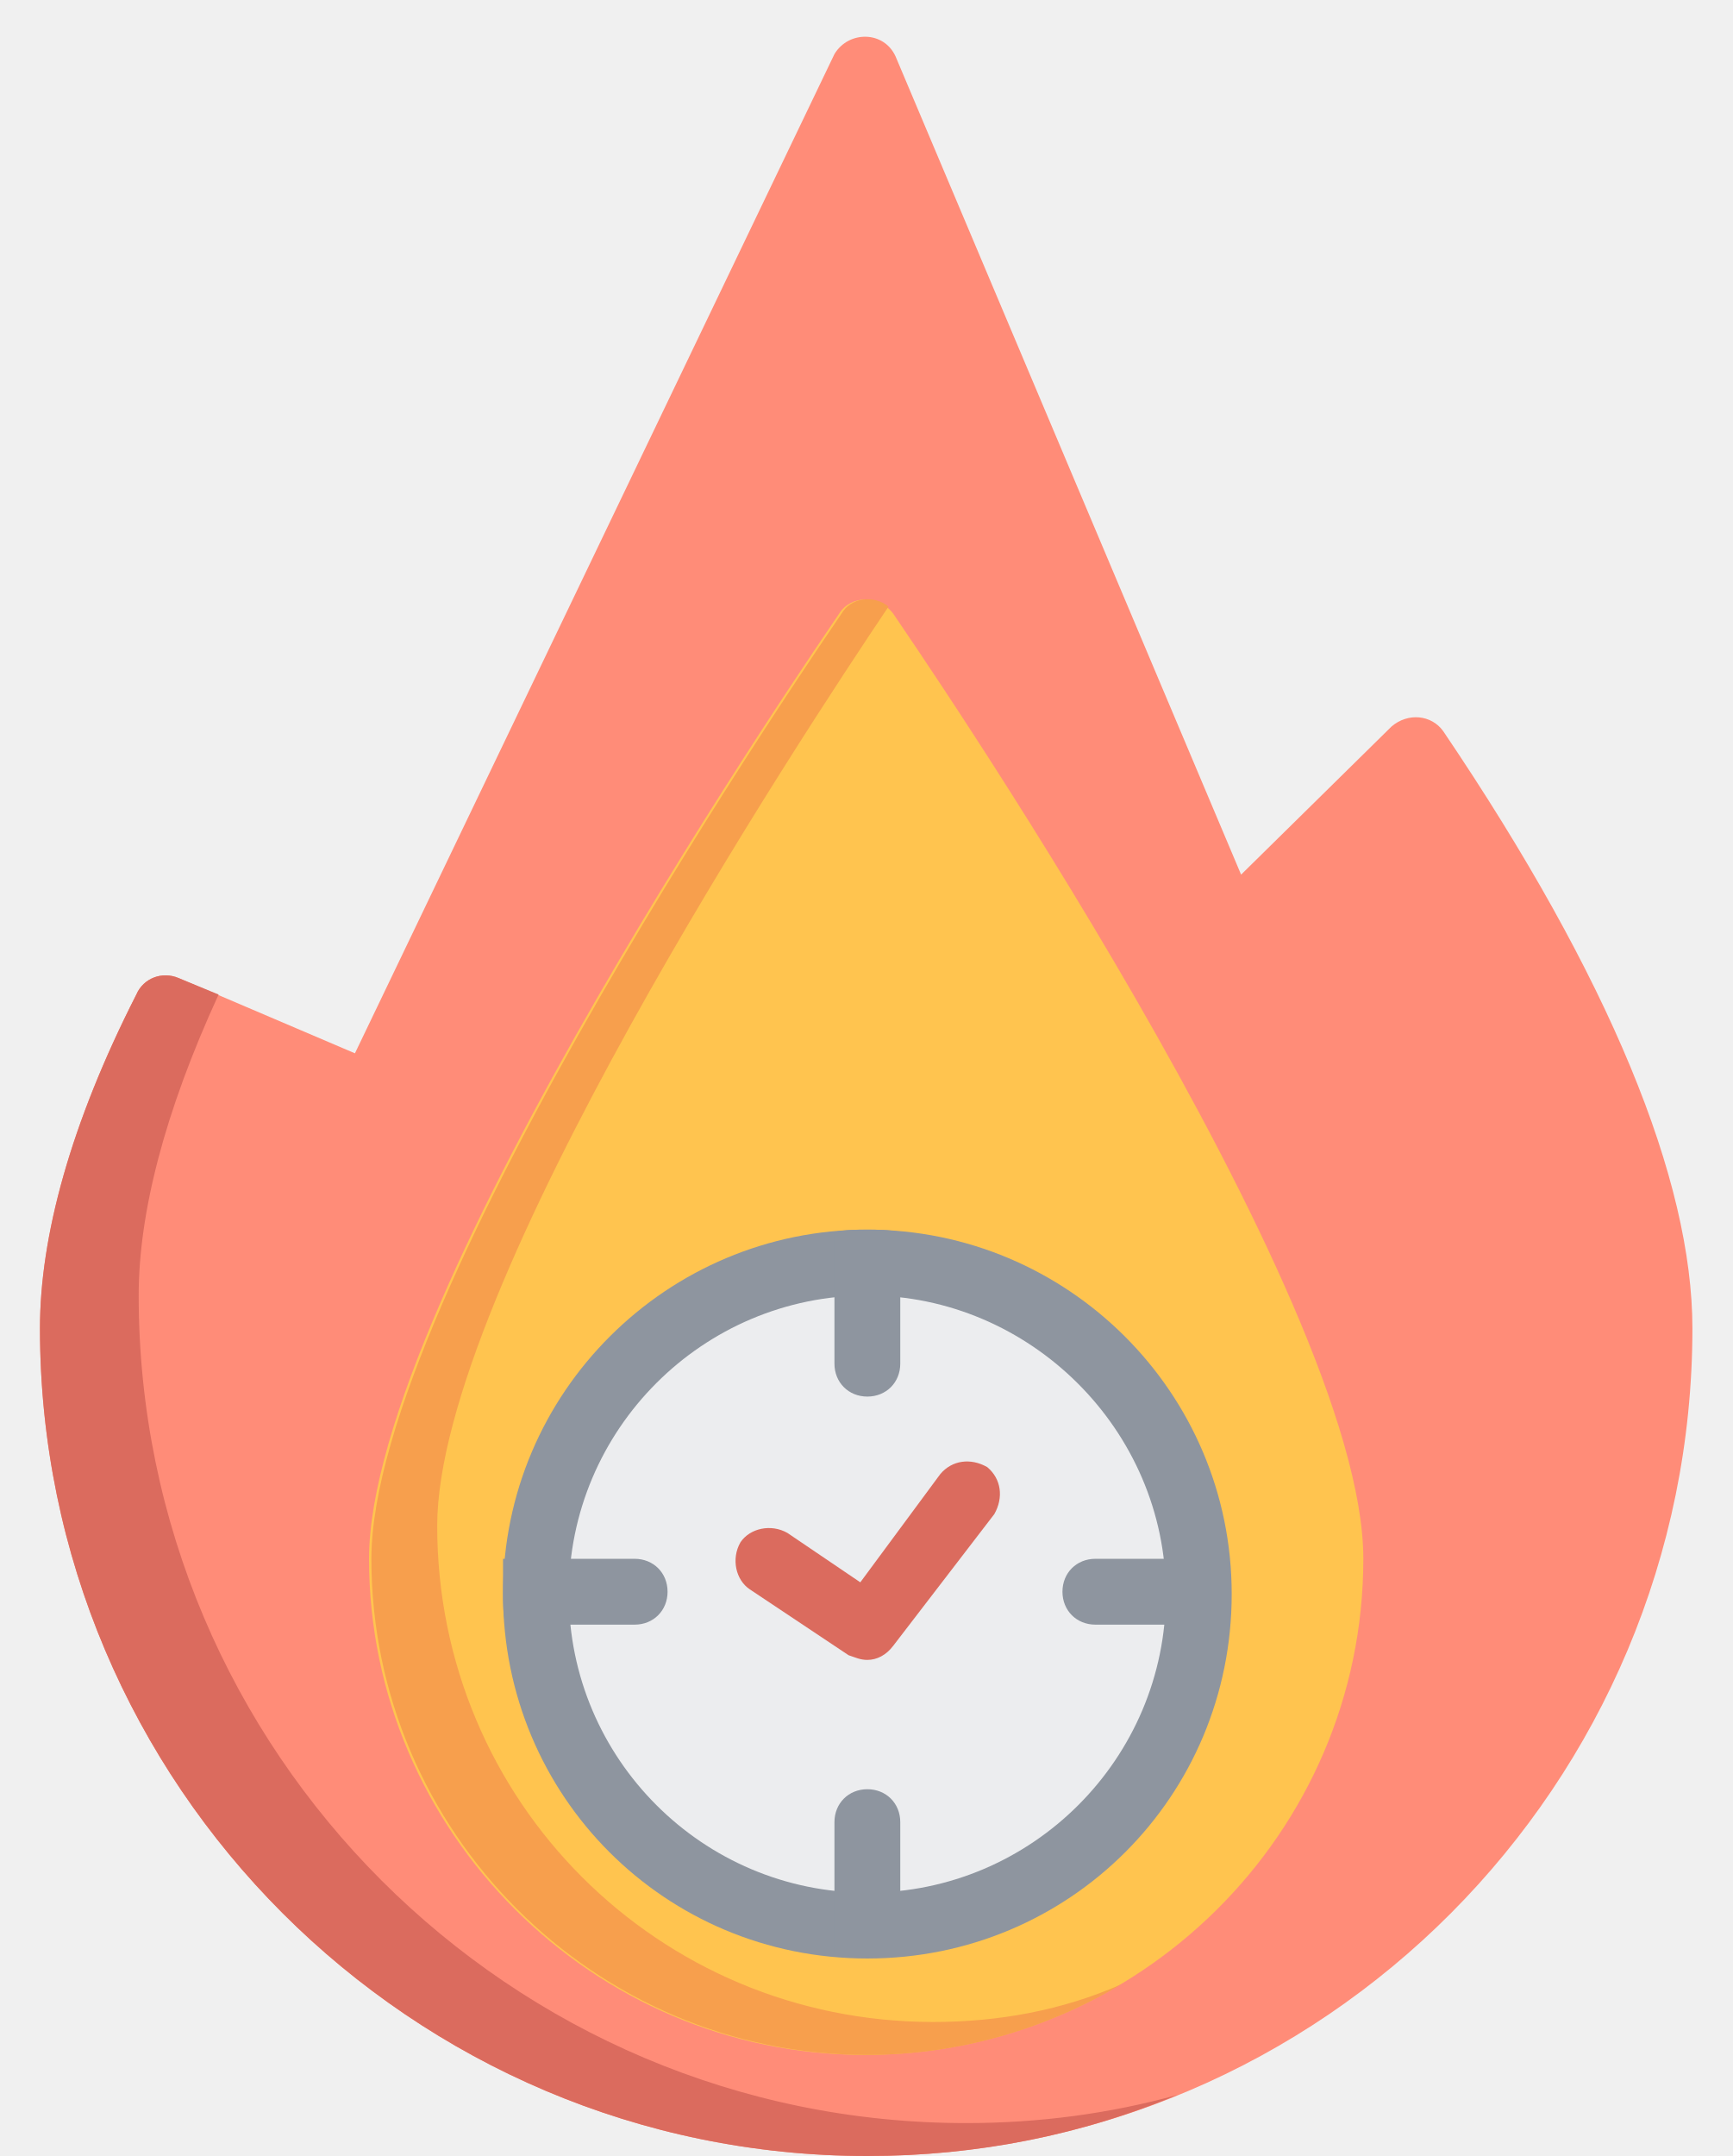
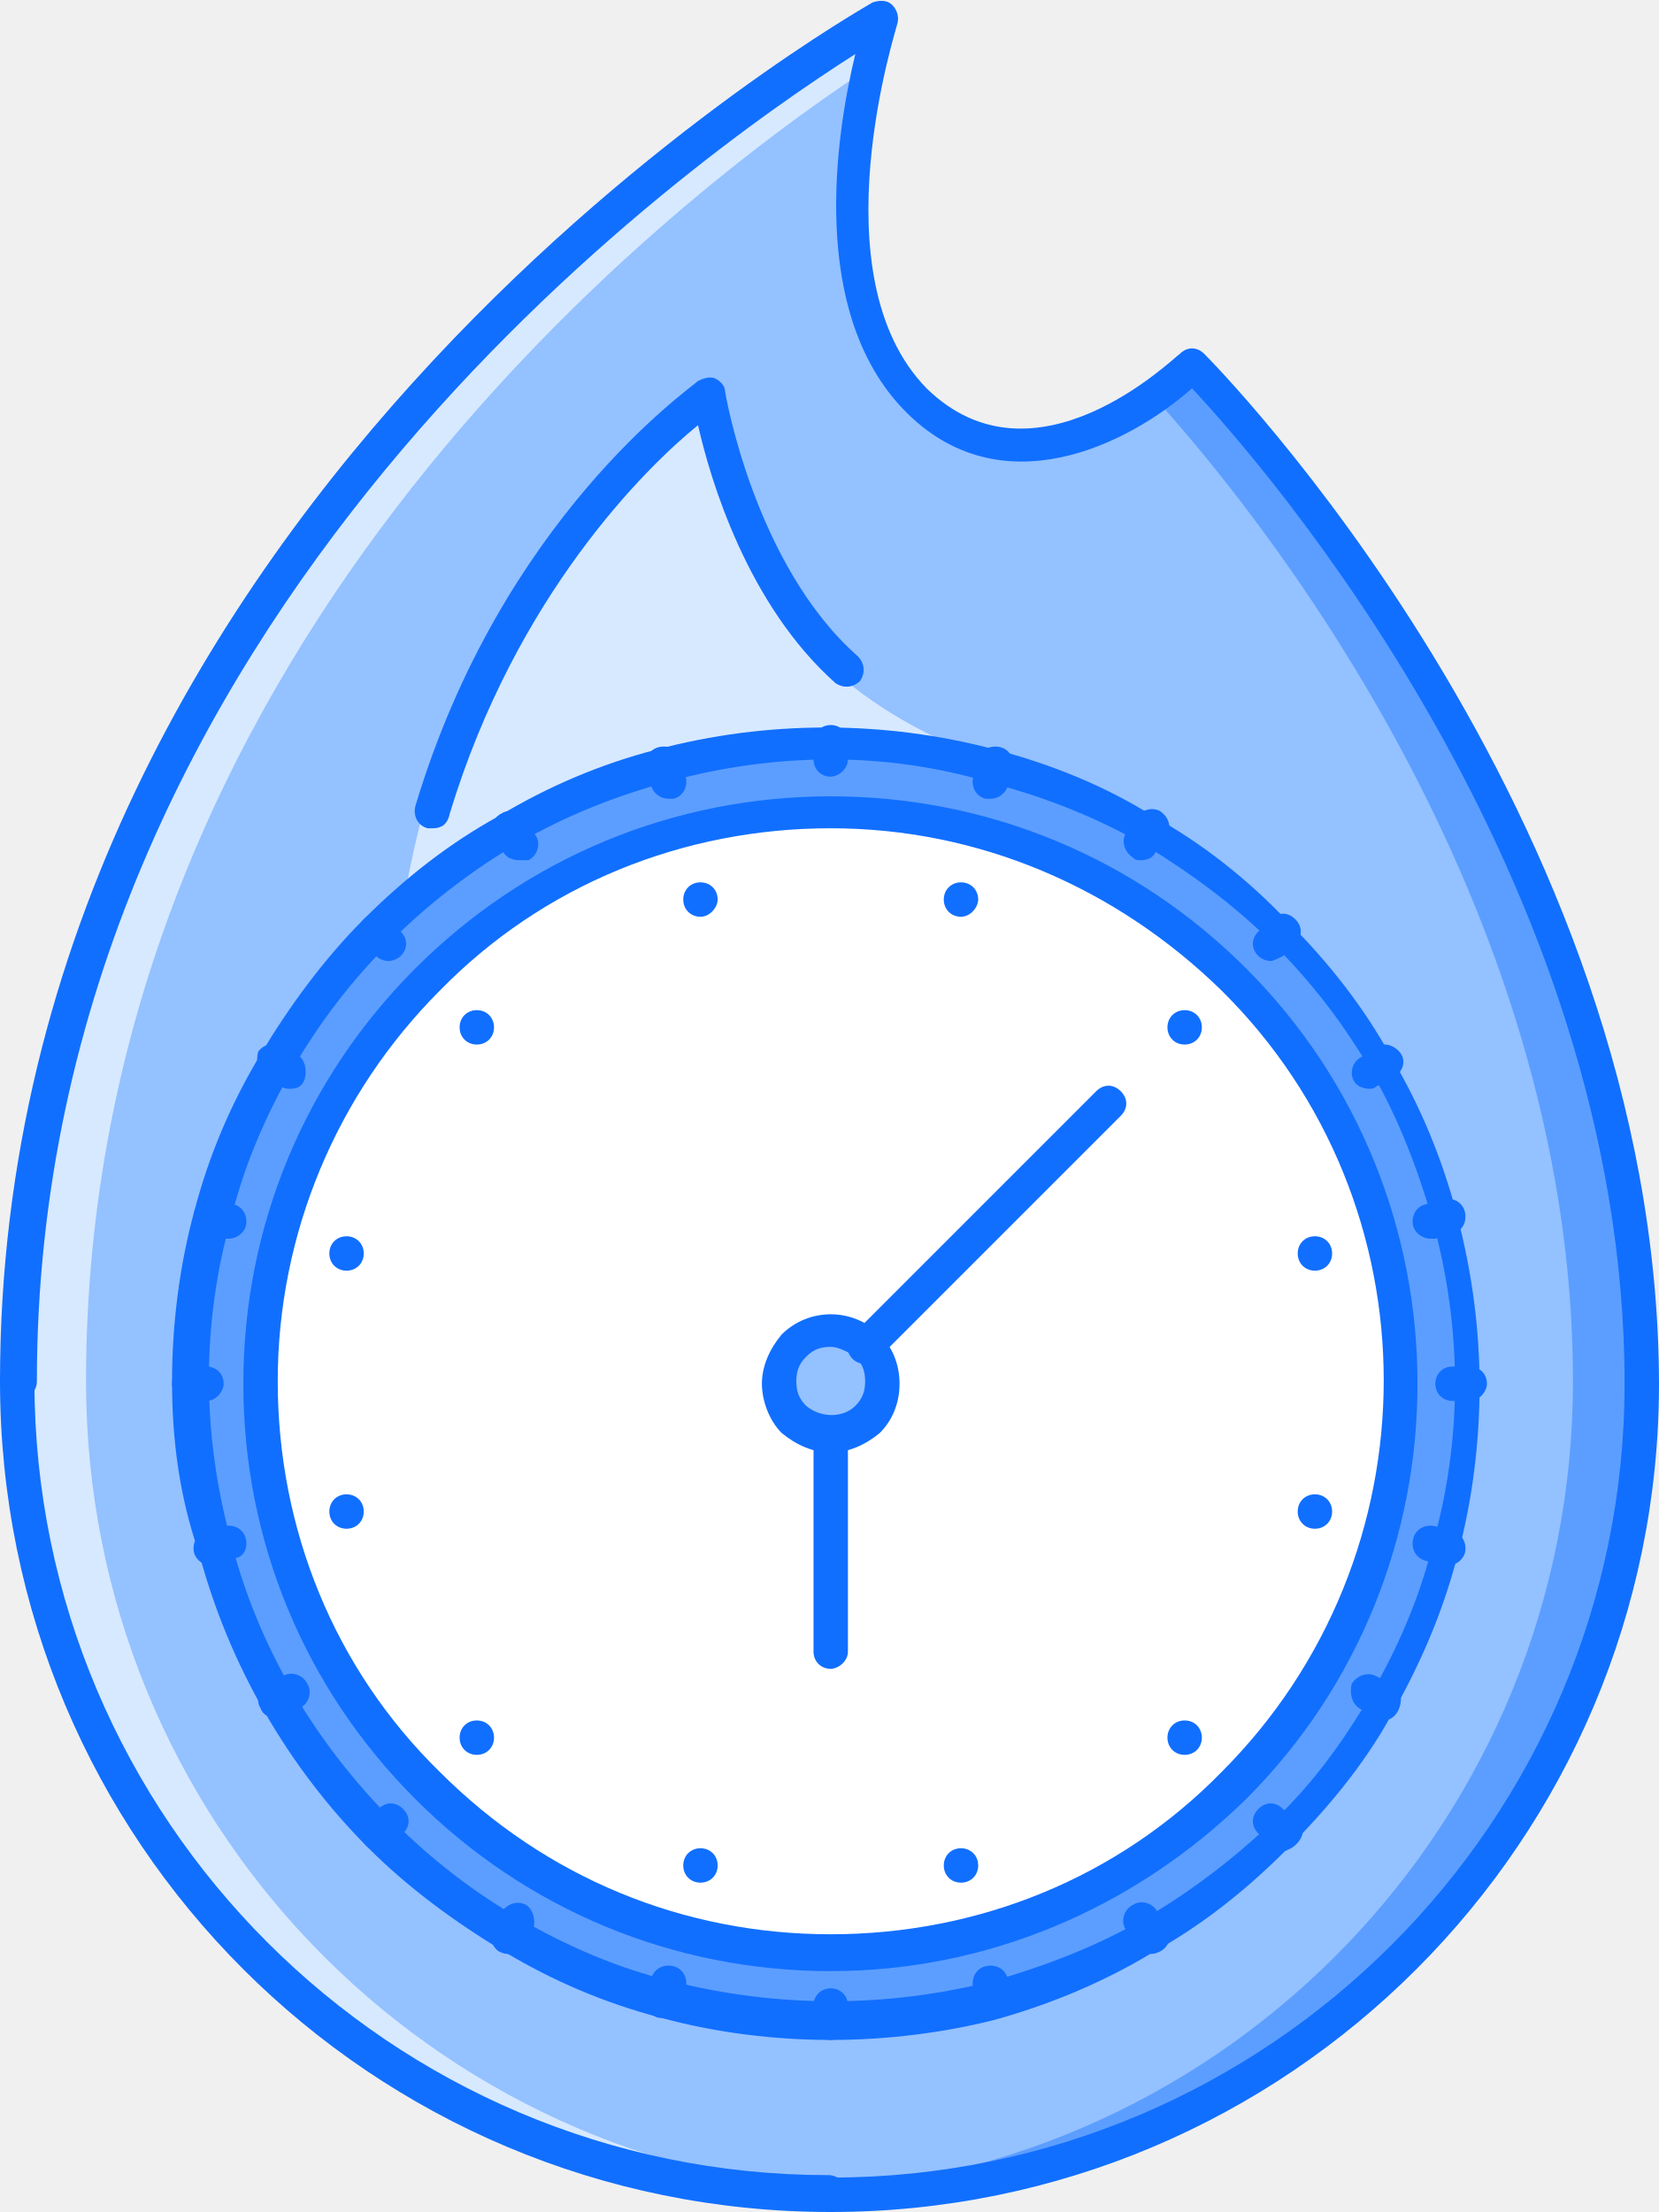
- <svg xmlns="http://www.w3.org/2000/svg" version="1.1" id="Capa_1" x="0px" y="0px" viewBox="0 0 73.7 91.7" style="enable-background:new 0 0 73.7 91.7;" xml:space="preserve">
+ <svg xmlns="http://www.w3.org/2000/svg" version="1.1" id="Capa_1" x="0px" y="0px" viewBox="0 0 67.5 90" style="enable-background:new 0 0 67.5 90;" xml:space="preserve">
  <style type="text/css">
- 	.st0{fill:#FF8C78;}
- 	.st1{fill:#DB6B5E;}
- 	.st2{fill:#FFC44F;}
- 	.st3{fill:#F79F4D;}
- 	.st4{fill:#8E959F;}
- 	.st5{fill:#ECEDEF;}
+ 	.st0{fill:#94C1FF;}
+ 	.st1{fill:#5C9EFF;}
+ 	.st2{fill:#D7E9FF;}
+ 	.st3{fill:#FFFFFF;}
+ 	.st4{fill:#116FFF;}
</style>
-   <path class="st0" d="M61.4,31.1c-0.5-0.7-1.5-0.8-2.2-0.2l-6.4,6.3L38.1,2.4c-0.5-1.1-2-1.1-2.6-0.1L15.1,44.8l-7.5-3.2  c-0.7-0.3-1.5,0-1.8,0.7C3,47.8,1.7,52.6,1.7,56.5c0,19.4,15.8,35.2,35.2,35.2S72,75.9,72,56.5C72,50.2,68.5,41.6,61.4,31.1z" />
-   <path class="st1" d="M41.1,90.3c-19.4,0-35.2-15.8-35.2-35.2c0-3.5,1.1-7.8,3.4-12.8l-1.7-0.7c-0.7-0.3-1.5,0-1.8,0.7  C3,47.8,1.7,52.6,1.7,56.5c0,19.4,15.8,35.2,35.2,35.2c4.7,0,9.1-0.9,13.2-2.6C47.2,89.9,44.2,90.3,41.1,90.3z" />
-   <path class="st2" d="M38,26.1c-0.6-0.8-1.8-0.8-2.3,0c-0.8,1.2-20,29-20,40.2c0,11.6,9.5,21.1,21.1,21.1S58,78,58,66.3  C58,55.1,38.8,27.3,38,26.1z" />
-   <path class="st3" d="M39.7,86C28,86,18.6,76.6,18.6,64.9c0-10.1,15.5-33.6,19.2-39.1c-0.6-0.5-1.6-0.4-2,0.3c-0.8,1.2-20,29-20,40.2  c0,11.6,9.5,21.1,21.1,21.1c3.9,0,7.6-1.1,10.8-3C45.2,85.5,42.5,86,39.7,86z" />
-   <path class="st4" d="M36.9,52.3c-8.5,0-15.5,6.9-15.5,15.5s6.9,15.5,15.5,15.5s15.5-6.9,15.5-15.5S45.4,52.3,36.9,52.3z" />
-   <path class="st5" d="M36.9,55.1c-7,0-12.7,5.7-12.7,12.7s5.7,12.7,12.7,12.7s12.7-5.7,12.7-12.7S43.8,55.1,36.9,55.1z" />
+   <path class="st0" d="M52.1,74.6L52.1,74.6c1.7-1.7,3-3.5,4.1-5.4c1.2-2,2-4.1,2.6-6.3c0.6-2.2,0.9-4.5,0.9-6.7s-0.3-4.5-0.9-6.7  c-0.6-2.2-1.4-4.3-2.6-6.3c-1.1-1.9-2.5-3.7-4.1-5.4c-1.6-1.6-3.5-3-5.4-4.1c-2-1.2-4.1-2-6.3-2.6c-2.2-0.6-4.5-0.9-6.7-0.9  c-2.3,0-4.5,0.3-6.7,0.9c-2.2,0.6-4.3,1.4-6.3,2.6c-1.9,1.1-3.7,2.5-5.4,4.1c-1.6,1.6-3,3.5-4.1,5.4c-1.2,2-2,4.1-2.6,6.3  C8,51.7,7.7,54,7.7,56.2c0,2.3,0.3,4.5,0.9,6.7c1.1,4.3,3.4,8.3,6.7,11.7c1.6,1.6,3.5,3,5.4,4.1c2,1.2,4.1,2,6.3,2.6  c2.2,0.6,4.5,0.9,6.7,0.9c2.3,0,4.5-0.3,6.7-0.9c2.2-0.6,4.3-1.4,6.3-2.6C48.7,77.7,50.5,76.3,52.1,74.6z M48.5,14.8  c0,0,18.3,18.1,18.3,41.5c0,18.3-14.8,33-33,33s-33-14.8-33-33C0.7,20,35.9,0.7,35.9,0.7s-3.5,10.6,1.4,15.5  C42.1,21.1,48.5,14.8,48.5,14.8z" />
+   <path class="st1" d="M48.5,14.8c0,0-0.6,0.6-1.6,1.3C51,20.6,64,36.5,64,56.2c0,17.8-14,32.3-31.6,33c0.5,0,0.9,0,1.4,0  c18.3,0,33-14.8,33-33C66.8,32.9,48.5,14.8,48.5,14.8z" />
  <g>
-     <path class="st4" d="M36.9,52.3c-0.5,0-0.9,0-1.4,0.1v5.6c0,0.8,0.6,1.4,1.4,1.4c0.8,0,1.4-0.6,1.4-1.4v-5.6   C37.8,52.3,37.3,52.3,36.9,52.3z" />
-     <path class="st4" d="M21.4,67.7c0,0.5,0,0.9,0.1,1.4H27c0.8,0,1.4-0.6,1.4-1.4c0-0.8-0.6-1.4-1.4-1.4h-5.6   C21.4,66.8,21.4,67.3,21.4,67.7z" />
-     <path class="st4" d="M36.9,83.2c0.5,0,0.9,0,1.4-0.1v-5.6c0-0.8-0.6-1.4-1.4-1.4c-0.8,0-1.4,0.6-1.4,1.4v5.6   C35.9,83.2,36.4,83.2,36.9,83.2z" />
-     <path class="st4" d="M52.3,67.7c0-0.5,0-0.9-0.1-1.4h-5.6c-0.8,0-1.4,0.6-1.4,1.4c0,0.8,0.6,1.4,1.4,1.4h5.6   C52.3,68.7,52.3,68.2,52.3,67.7z" />
+     <path class="st2" d="M3.5,56.2c0-29.3,23-47.6,31.8-53.4c0.3-1.3,0.5-2.1,0.5-2.1S0.7,20,0.7,56.2c0,18.3,14.8,33,33,33   c0.5,0,0.9,0,1.4,0C17.5,88.5,3.5,74,3.5,56.2z" />
+     <path class="st2" d="M28.8,16.3c0,0-9.5,3.8-12.4,20.5l23.8-5.9C28.3,26.6,28.8,16.3,28.8,16.3z" />
  </g>
-   <path class="st1" d="M36.9,70.6c-0.3,0-0.5-0.1-0.8-0.2l-4.2-2.8c-0.6-0.4-0.8-1.3-0.4-2c0.4-0.6,1.3-0.8,2-0.4l3.1,2.1l3.4-4.6  c0.5-0.6,1.3-0.7,2-0.3c0.6,0.5,0.7,1.3,0.3,2L38,70C37.7,70.4,37.3,70.6,36.9,70.6z" />
+   <path class="st0" d="M35.2,54.8c0.8,0.8,0.8,2.2,0,3c-0.4,0.4-0.9,0.6-1.5,0.6c-0.5,0-1.1-0.2-1.5-0.6c-0.8-0.8-0.8-2.2,0-3  C33.1,53.9,34.4,53.9,35.2,54.8z" />
+   <path class="st3" d="M35.2,54.8c-0.8-0.8-2.2-0.8-3,0c-0.8,0.8-0.8,2.2,0,3c0.4,0.4,1,0.6,1.5,0.6c0.5,0,1.1-0.2,1.5-0.6  C36.1,56.9,36.1,55.6,35.2,54.8z M50.2,39.8c9.1,9.1,9.1,23.8,0,32.8c-9.1,9.1-23.8,9.1-32.8,0c-9.1-9.1-9.1-23.8,0-32.8  C26.4,30.8,41.1,30.8,50.2,39.8z" />
+   <path class="st1" d="M56.3,43.2c1.2,2,2,4.1,2.6,6.3c0.6,2.2,0.9,4.5,0.9,6.7s-0.3,4.5-0.9,6.7c-0.6,2.2-1.4,4.3-2.6,6.3  c-1.1,1.9-2.5,3.7-4.1,5.4v0c-1.6,1.6-3.5,3-5.4,4.1c-2,1.2-4.1,2-6.3,2.6c-2.2,0.6-4.5,0.9-6.7,0.9c-2.3,0-4.5-0.3-6.7-0.9  c-2.2-0.6-4.3-1.4-6.3-2.6c-1.9-1.1-3.7-2.5-5.4-4.1C12,71.3,9.7,67.2,8.6,63c-0.6-2.2-0.9-4.5-0.9-6.7c0-2.3,0.3-4.5,0.9-6.7  c0.6-2.2,1.4-4.3,2.6-6.3c1.1-1.9,2.5-3.7,4.1-5.4c1.6-1.6,3.5-3,5.4-4.1c2-1.2,4.1-2,6.3-2.6c2.2-0.6,4.5-0.9,6.7-0.9  c2.3,0,4.5,0.3,6.7,0.9c2.2,0.6,4.3,1.4,6.3,2.6c1.9,1.1,3.7,2.5,5.4,4.1C53.8,39.5,55.2,41.3,56.3,43.2z M50.2,72.7  c9.1-9.1,9.1-23.8,0-32.8c-9.1-9.1-23.8-9.1-32.8,0c-9.1,9.1-9.1,23.8,0,32.8C26.4,81.7,41.1,81.7,50.2,72.7z" />
+   <g>
+     <path class="st4" d="M33.8,90c-0.4,0-0.7-0.3-0.7-0.7c0-0.4,0.3-0.7,0.7-0.7c17.8,0,32.3-14.5,32.3-32.3c0-0.4,0.3-0.7,0.7-0.7   c0.4,0,0.7,0.3,0.7,0.7C67.5,74.9,52.4,90,33.8,90z" />
+     <path class="st4" d="M33.8,90C15.1,90,0,74.9,0,56.2c0-0.4,0.3-0.7,0.7-0.7c0.4,0,0.7,0.3,0.7,0.7c0,17.8,14.5,32.3,32.3,32.3   c0.4,0,0.7,0.3,0.7,0.7C34.5,89.7,34.1,90,33.8,90z" />
+     <path class="st4" d="M66.8,57c-0.4,0-0.7-0.3-0.7-0.7c0-20.7-14.8-37.5-17.6-40.5c-2.6,2.3-7.8,4.9-11.7,0.9   c-3.9-4-2.8-11.2-2-14.5c-6.6,4.2-33.3,22.9-33.3,54c0,0.4-0.3,0.7-0.7,0.7C0.3,57,0,56.6,0,56.2C0,20,35.2,0.3,35.5,0.1   c0.3-0.1,0.6-0.1,0.8,0.1c0.2,0.2,0.3,0.5,0.2,0.8c0,0.1-3.3,10.2,1.2,14.8c4.4,4.3,10-1.2,10.3-1.4c0.3-0.3,0.7-0.3,1,0   c0.2,0.2,18.5,18.6,18.5,42C67.5,56.6,67.2,57,66.8,57z" />
+     <path class="st4" d="M17.6,33.7c-0.1,0-0.1,0-0.2,0c-0.4-0.1-0.6-0.5-0.5-0.9c3.5-11.7,11.2-17,11.5-17.3c0.2-0.1,0.5-0.2,0.7-0.1   c0.2,0.1,0.4,0.3,0.4,0.5c0,0.1,1.2,7.1,5.4,10.8c0.3,0.3,0.3,0.7,0.1,1c-0.3,0.3-0.7,0.3-1,0.1c-3.6-3.2-5.1-8.3-5.6-10.5   c-2.1,1.7-7.4,6.9-10.1,15.8C18.2,33.6,17.9,33.7,17.6,33.7z" />
+     <path class="st4" d="M33.8,83c-2.3,0-4.7-0.3-6.9-0.9c-2.3-0.6-4.4-1.5-6.4-2.7c-2-1.2-3.9-2.6-5.5-4.2c-3.3-3.3-5.7-7.5-6.9-12   C7.3,60.9,7,58.6,7,56.2c0-2.3,0.3-4.7,0.9-6.9c0.6-2.3,1.5-4.4,2.7-6.4c1.2-2,2.6-3.9,4.2-5.5c1.7-1.7,3.5-3.1,5.5-4.2   c2-1.2,4.1-2.1,6.4-2.7c4.5-1.2,9.3-1.2,13.8,0c2.3,0.6,4.5,1.5,6.4,2.7c2,1.1,3.9,2.6,5.5,4.3c1.7,1.7,3.1,3.5,4.2,5.5   c1.2,2,2.1,4.2,2.7,6.5c0.6,2.3,0.9,4.6,0.9,6.9c0,2.3-0.3,4.7-0.9,6.9c-0.6,2.3-1.5,4.4-2.7,6.5c-1.1,2-2.6,3.8-4.2,5.4   c0,0,0,0.1-0.1,0.1c-1.7,1.7-3.5,3.1-5.5,4.2c-2,1.2-4.2,2.1-6.4,2.7C38.4,82.7,36.1,83,33.8,83z M33.8,30.9   c-2.2,0-4.4,0.3-6.6,0.9c-2.2,0.6-4.2,1.4-6.1,2.5c-1.9,1.1-3.7,2.5-5.2,4c-1.6,1.6-2.9,3.3-4,5.2c-1.1,1.9-2,4-2.5,6.1   c-0.6,2.1-0.9,4.3-0.9,6.5c0,2.2,0.3,4.4,0.9,6.6c1.1,4.3,3.4,8.2,6.6,11.4c1.6,1.6,3.3,2.9,5.2,4c1.9,1.1,4,2,6.1,2.5   c4.3,1.1,8.8,1.1,13.1,0c2.1-0.6,4.2-1.4,6.1-2.5c1.9-1.1,3.6-2.4,5.2-3.9c0,0,0-0.1,0.1-0.1c1.6-1.5,2.9-3.3,4-5.2   c1.1-1.9,2-4,2.5-6.1c0.6-2.1,0.9-4.3,0.9-6.5c0-2.2-0.3-4.4-0.9-6.6c-0.6-2.1-1.4-4.2-2.5-6.1c-1.1-1.9-2.4-3.6-4-5.2   c-1.6-1.6-3.4-2.9-5.2-4c-1.9-1.1-3.9-1.9-6.1-2.5C38.2,31.2,36,30.9,33.8,30.9z" />
+     <path class="st4" d="M33.8,80.2c-6.4,0-12.4-2.5-16.9-7c-4.5-4.5-7-10.5-7-16.9c0-6.4,2.5-12.4,7-16.9c4.5-4.5,10.5-7,16.9-7   c6.4,0,12.4,2.5,16.9,7c9.3,9.3,9.3,24.5,0,33.8C46.1,77.7,40.1,80.2,33.8,80.2z M33.8,33.7c-6,0-11.7,2.3-15.9,6.6   c-4.2,4.2-6.6,9.9-6.6,15.9c0,6,2.3,11.7,6.6,15.9c4.3,4.3,9.9,6.6,15.9,6.6c6,0,11.7-2.3,15.9-6.6c8.8-8.8,8.8-23.1,0-31.8   C45.4,36.1,39.8,33.7,33.8,33.7z" />
+     <path class="st4" d="M33.8,59.1c-0.7,0-1.4-0.3-2-0.8c-0.5-0.5-0.8-1.3-0.8-2c0-0.7,0.3-1.4,0.8-2c1.1-1.1,2.9-1.1,4,0   c0.5,0.5,0.8,1.2,0.8,2c0,0.8-0.3,1.5-0.8,2C35.2,58.8,34.5,59.1,33.8,59.1z M33.8,54.8c-0.4,0-0.7,0.1-1,0.4   c-0.3,0.3-0.4,0.6-0.4,1c0,0.4,0.1,0.7,0.4,1c0.6,0.5,1.5,0.5,2,0c0.3-0.3,0.4-0.6,0.4-1c0-0.4-0.1-0.7-0.4-1   C34.5,55,34.1,54.8,33.8,54.8z" />
+     <path class="st4" d="M35.2,55.5c-0.2,0-0.4-0.1-0.5-0.2c-0.3-0.3-0.3-0.7,0-1l9.9-9.9c0.3-0.3,0.7-0.3,1,0c0.3,0.3,0.3,0.7,0,1   l-9.9,9.9C35.6,55.4,35.4,55.5,35.2,55.5z" />
+     <path class="st4" d="M33.8,67.9c-0.4,0-0.7-0.3-0.7-0.7v-8.8c0-0.4,0.3-0.7,0.7-0.7c0.4,0,0.7,0.3,0.7,0.7v8.8   C34.5,67.6,34.1,67.9,33.8,67.9z" />
+     <path class="st4" d="M51.7,39.1c-0.2,0-0.4-0.1-0.5-0.2c-0.3-0.3-0.3-0.7,0-1l0.5-0.5c0.3-0.3,0.7-0.3,1,0c0.3,0.3,0.3,0.7,0,1   l-0.5,0.5C52,39,51.8,39.1,51.7,39.1z" />
+     <path class="st4" d="M15.4,75.3c-0.2,0-0.4-0.1-0.5-0.2c-0.3-0.3-0.3-0.7,0-1l0.5-0.5c0.3-0.3,0.7-0.3,1,0c0.3,0.3,0.3,0.7,0,1   l-0.5,0.5C15.7,75.3,15.5,75.3,15.4,75.3z" />
+     <path class="st4" d="M46.4,35c-0.1,0-0.2,0-0.3-0.1c-0.3-0.2-0.5-0.6-0.3-1l0.4-0.6c0.2-0.3,0.6-0.5,1-0.3c0.3,0.2,0.5,0.6,0.3,1   L47,34.7C46.9,34.9,46.7,35,46.4,35z" />
+     <path class="st4" d="M20.7,79.5c-0.1,0-0.2,0-0.4-0.1c-0.3-0.2-0.4-0.6-0.3-1l0.4-0.6c0.2-0.3,0.6-0.5,1-0.3c0.3,0.2,0.4,0.6,0.3,1   l-0.4,0.6C21.2,79.4,21,79.5,20.7,79.5z" />
+     <path class="st4" d="M40.3,32.5c-0.1,0-0.1,0-0.2,0c-0.4-0.1-0.6-0.5-0.5-0.9l0.2-0.7c0.1-0.4,0.5-0.6,0.9-0.5   c0.4,0.1,0.6,0.5,0.5,0.9L41,32C40.9,32.3,40.6,32.5,40.3,32.5z" />
+     <path class="st4" d="M27,82.1c-0.1,0-0.1,0-0.2,0c-0.4-0.1-0.6-0.5-0.5-0.9l0.2-0.7c0.1-0.4,0.5-0.6,0.9-0.5   c0.4,0.1,0.6,0.5,0.5,0.9l-0.2,0.7C27.6,81.9,27.3,82.1,27,82.1z" />
+     <path class="st4" d="M33.8,31.6c-0.4,0-0.7-0.3-0.7-0.7v-0.7c0-0.4,0.3-0.7,0.7-0.7c0.4,0,0.7,0.3,0.7,0.7v0.7   C34.5,31.3,34.1,31.6,33.8,31.6z" />
+     <path class="st4" d="M33.8,83c-0.4,0-0.7-0.3-0.7-0.7v-0.7c0-0.4,0.3-0.7,0.7-0.7c0.4,0,0.7,0.3,0.7,0.7v0.7   C34.5,82.7,34.1,83,33.8,83z" />
+     <path class="st4" d="M27.2,32.5c-0.3,0-0.6-0.2-0.7-0.5l-0.2-0.7c-0.1-0.4,0.1-0.8,0.5-0.9c0.4-0.1,0.8,0.1,0.9,0.5l0.2,0.7   c0.1,0.4-0.1,0.8-0.5,0.9C27.3,32.5,27.3,32.5,27.2,32.5z" />
+     <path class="st4" d="M40.5,82.1c-0.3,0-0.6-0.2-0.7-0.5l-0.2-0.7c-0.1-0.4,0.1-0.8,0.5-0.9c0.4-0.1,0.8,0.1,0.9,0.5l0.2,0.7   c0.1,0.4-0.1,0.8-0.5,0.9C40.6,82.1,40.5,82.1,40.5,82.1z" />
+     <path class="st4" d="M21.1,35c-0.2,0-0.5-0.1-0.6-0.3l-0.4-0.6c-0.2-0.3-0.1-0.8,0.3-1c0.3-0.2,0.8-0.1,1,0.3l0.4,0.6   c0.2,0.3,0.1,0.8-0.3,1C21.3,35,21.2,35,21.1,35z" />
+     <path class="st4" d="M46.8,79.5c-0.2,0-0.5-0.1-0.6-0.4l-0.4-0.6c-0.2-0.3-0.1-0.8,0.3-1c0.3-0.2,0.8-0.1,1,0.3l0.4,0.6   c0.2,0.3,0.1,0.8-0.3,1C47,79.5,46.9,79.5,46.8,79.5z" />
+     <path class="st4" d="M15.8,39.1c-0.2,0-0.4-0.1-0.5-0.2l-0.5-0.5c-0.3-0.3-0.3-0.7,0-1s0.7-0.3,1,0l0.5,0.5c0.3,0.3,0.3,0.7,0,1   C16.2,39,16,39.1,15.8,39.1z" />
+     <path class="st4" d="M52.2,75.3L52.2,75.3c-0.2,0-0.5-0.1-0.6-0.3l-0.4-0.4c-0.3-0.3-0.3-0.7,0-1c0.3-0.3,0.7-0.3,1,0l0.5,0.5   c0.1,0.1,0.1,0.1,0.2,0.2c0,0.1,0.1,0.2,0.1,0.3C52.9,75,52.5,75.3,52.2,75.3z" />
+     <path class="st4" d="M11.8,44.3c-0.1,0-0.2,0-0.4-0.1l-0.6-0.4c-0.3-0.2-0.4-0.6-0.3-1c0.2-0.3,0.6-0.4,1-0.3l0.6,0.4   c0.3,0.2,0.4,0.6,0.3,1C12.3,44.2,12.1,44.3,11.8,44.3z" />
+     <path class="st4" d="M56.3,70L56.3,70c-0.1,0-0.3,0-0.4-0.1l-0.6-0.4c-0.3-0.2-0.4-0.6-0.3-1c0.2-0.3,0.6-0.5,1-0.3l0.6,0.3   c0.2,0.1,0.4,0.4,0.4,0.6C57,69.6,56.7,70,56.3,70z" />
+     <path class="st4" d="M9.3,50.4c-0.1,0-0.1,0-0.2,0l-0.7-0.2c-0.4-0.1-0.6-0.5-0.5-0.9C8,49,8.4,48.7,8.8,48.8L9.5,49   c0.4,0.1,0.6,0.5,0.5,0.9C9.9,50.2,9.6,50.4,9.3,50.4z" />
+     <path class="st4" d="M58.9,63.7c-0.1,0-0.1,0-0.2,0L58,63.5c-0.4-0.1-0.6-0.5-0.5-0.9c0.1-0.4,0.5-0.6,0.9-0.5l0.7,0.2   c0.4,0.1,0.6,0.5,0.5,0.9C59.5,63.5,59.2,63.7,58.9,63.7z" />
+     <path class="st4" d="M8.4,57C8.4,57,8.4,57,8.4,57l-0.7,0c-0.4,0-0.7-0.3-0.7-0.7c0-0.4,0.3-0.7,0.7-0.7l0.7,0   c0.4,0,0.7,0.3,0.7,0.7C9.1,56.6,8.8,57,8.4,57z" />
+     <path class="st4" d="M59.8,57h-0.7c-0.4,0-0.7-0.3-0.7-0.7c0-0.4,0.3-0.7,0.7-0.7h0.7c0.4,0,0.7,0.3,0.7,0.7   C60.5,56.6,60.2,57,59.8,57z" />
+     <path class="st4" d="M8.6,63.7c-0.3,0-0.6-0.2-0.7-0.5c-0.1-0.4,0.1-0.8,0.5-0.9l0.7-0.2c0.4-0.1,0.8,0.1,0.9,0.5   c0.1,0.4-0.1,0.8-0.5,0.8l-0.7,0.2C8.7,63.7,8.7,63.7,8.6,63.7z" />
+     <path class="st4" d="M58.2,50.4c-0.3,0-0.6-0.2-0.7-0.5c-0.1-0.4,0.1-0.8,0.5-0.9l0.7-0.2c0.4-0.1,0.8,0.1,0.9,0.5   c0.1,0.4-0.1,0.8-0.5,0.9l-0.7,0.2C58.3,50.4,58.3,50.4,58.2,50.4z" />
+     <path class="st4" d="M11.2,69.9c-0.2,0-0.5-0.1-0.6-0.4c-0.2-0.3-0.1-0.8,0.3-1l0.6-0.3c0.3-0.2,0.8-0.1,1,0.3   c0.2,0.3,0.1,0.8-0.3,1l-0.6,0.3C11.5,69.9,11.3,69.9,11.2,69.9z" />
+     <path class="st4" d="M55.7,44.3c-0.2,0-0.5-0.1-0.6-0.3c-0.2-0.3-0.1-0.8,0.3-1l0.6-0.4c0.4-0.3,1.1,0.1,1.1,0.6   c0,0.3-0.2,0.5-0.4,0.7L56,44.2C55.9,44.3,55.8,44.3,55.7,44.3z" />
+     <path class="st4" d="M48.2,42.5c-0.4,0-0.7-0.3-0.7-0.7c0-0.4,0.3-0.7,0.7-0.7h0c0.4,0,0.7,0.3,0.7,0.7S48.6,42.5,48.2,42.5z" />
+     <path class="st4" d="M19.4,71.4c-0.4,0-0.7-0.3-0.7-0.7c0-0.4,0.3-0.7,0.7-0.7h0c0.4,0,0.7,0.3,0.7,0.7   C20.1,71.1,19.8,71.4,19.4,71.4z" />
+     <path class="st4" d="M39.1,37.3c-0.4,0-0.7-0.3-0.7-0.7c0-0.4,0.3-0.7,0.7-0.7h0c0.4,0,0.7,0.3,0.7,0.7   C39.8,36.9,39.5,37.3,39.1,37.3z" />
+     <path class="st4" d="M28.5,76.6c-0.4,0-0.7-0.3-0.7-0.7c0-0.4,0.3-0.7,0.7-0.7h0c0.4,0,0.7,0.3,0.7,0.7   C29.2,76.3,28.9,76.6,28.5,76.6z" />
+     <path class="st4" d="M28.5,37.3c-0.4,0-0.7-0.3-0.7-0.7c0-0.4,0.3-0.7,0.7-0.7h0c0.4,0,0.7,0.3,0.7,0.7   C29.2,36.9,28.9,37.3,28.5,37.3z" />
+     <path class="st4" d="M39.1,76.6c-0.4,0-0.7-0.3-0.7-0.7c0-0.4,0.3-0.7,0.7-0.7h0c0.4,0,0.7,0.3,0.7,0.7   C39.8,76.3,39.5,76.6,39.1,76.6z" />
+     <path class="st4" d="M19.4,42.5c-0.4,0-0.7-0.3-0.7-0.7c0-0.4,0.3-0.7,0.7-0.7h0c0.4,0,0.7,0.3,0.7,0.7   C20.1,42.2,19.8,42.5,19.4,42.5z" />
+     <path class="st4" d="M48.2,71.4c-0.4,0-0.7-0.3-0.7-0.7s0.3-0.7,0.7-0.7h0c0.4,0,0.7,0.3,0.7,0.7S48.6,71.4,48.2,71.4z" />
+     <path class="st4" d="M14.1,51.7c-0.4,0-0.7-0.3-0.7-0.7c0-0.4,0.3-0.7,0.7-0.7h0c0.4,0,0.7,0.3,0.7,0.7   C14.8,51.4,14.5,51.7,14.1,51.7z" />
+     <path class="st4" d="M53.5,62.2c-0.4,0-0.7-0.3-0.7-0.7c0-0.4,0.3-0.7,0.7-0.7h0c0.4,0,0.7,0.3,0.7,0.7   C54.2,61.9,53.9,62.2,53.5,62.2z" />
+     <path class="st4" d="M14.1,62.2c-0.4,0-0.7-0.3-0.7-0.7c0-0.4,0.3-0.7,0.7-0.7h0c0.4,0,0.7,0.3,0.7,0.7   C14.8,61.9,14.5,62.2,14.1,62.2z" />
+     <path class="st4" d="M53.5,51.7c-0.4,0-0.7-0.3-0.7-0.7c0-0.4,0.3-0.7,0.7-0.7h0c0.4,0,0.7,0.3,0.7,0.7   C54.2,51.4,53.9,51.7,53.5,51.7z" />
+   </g>
</svg>
